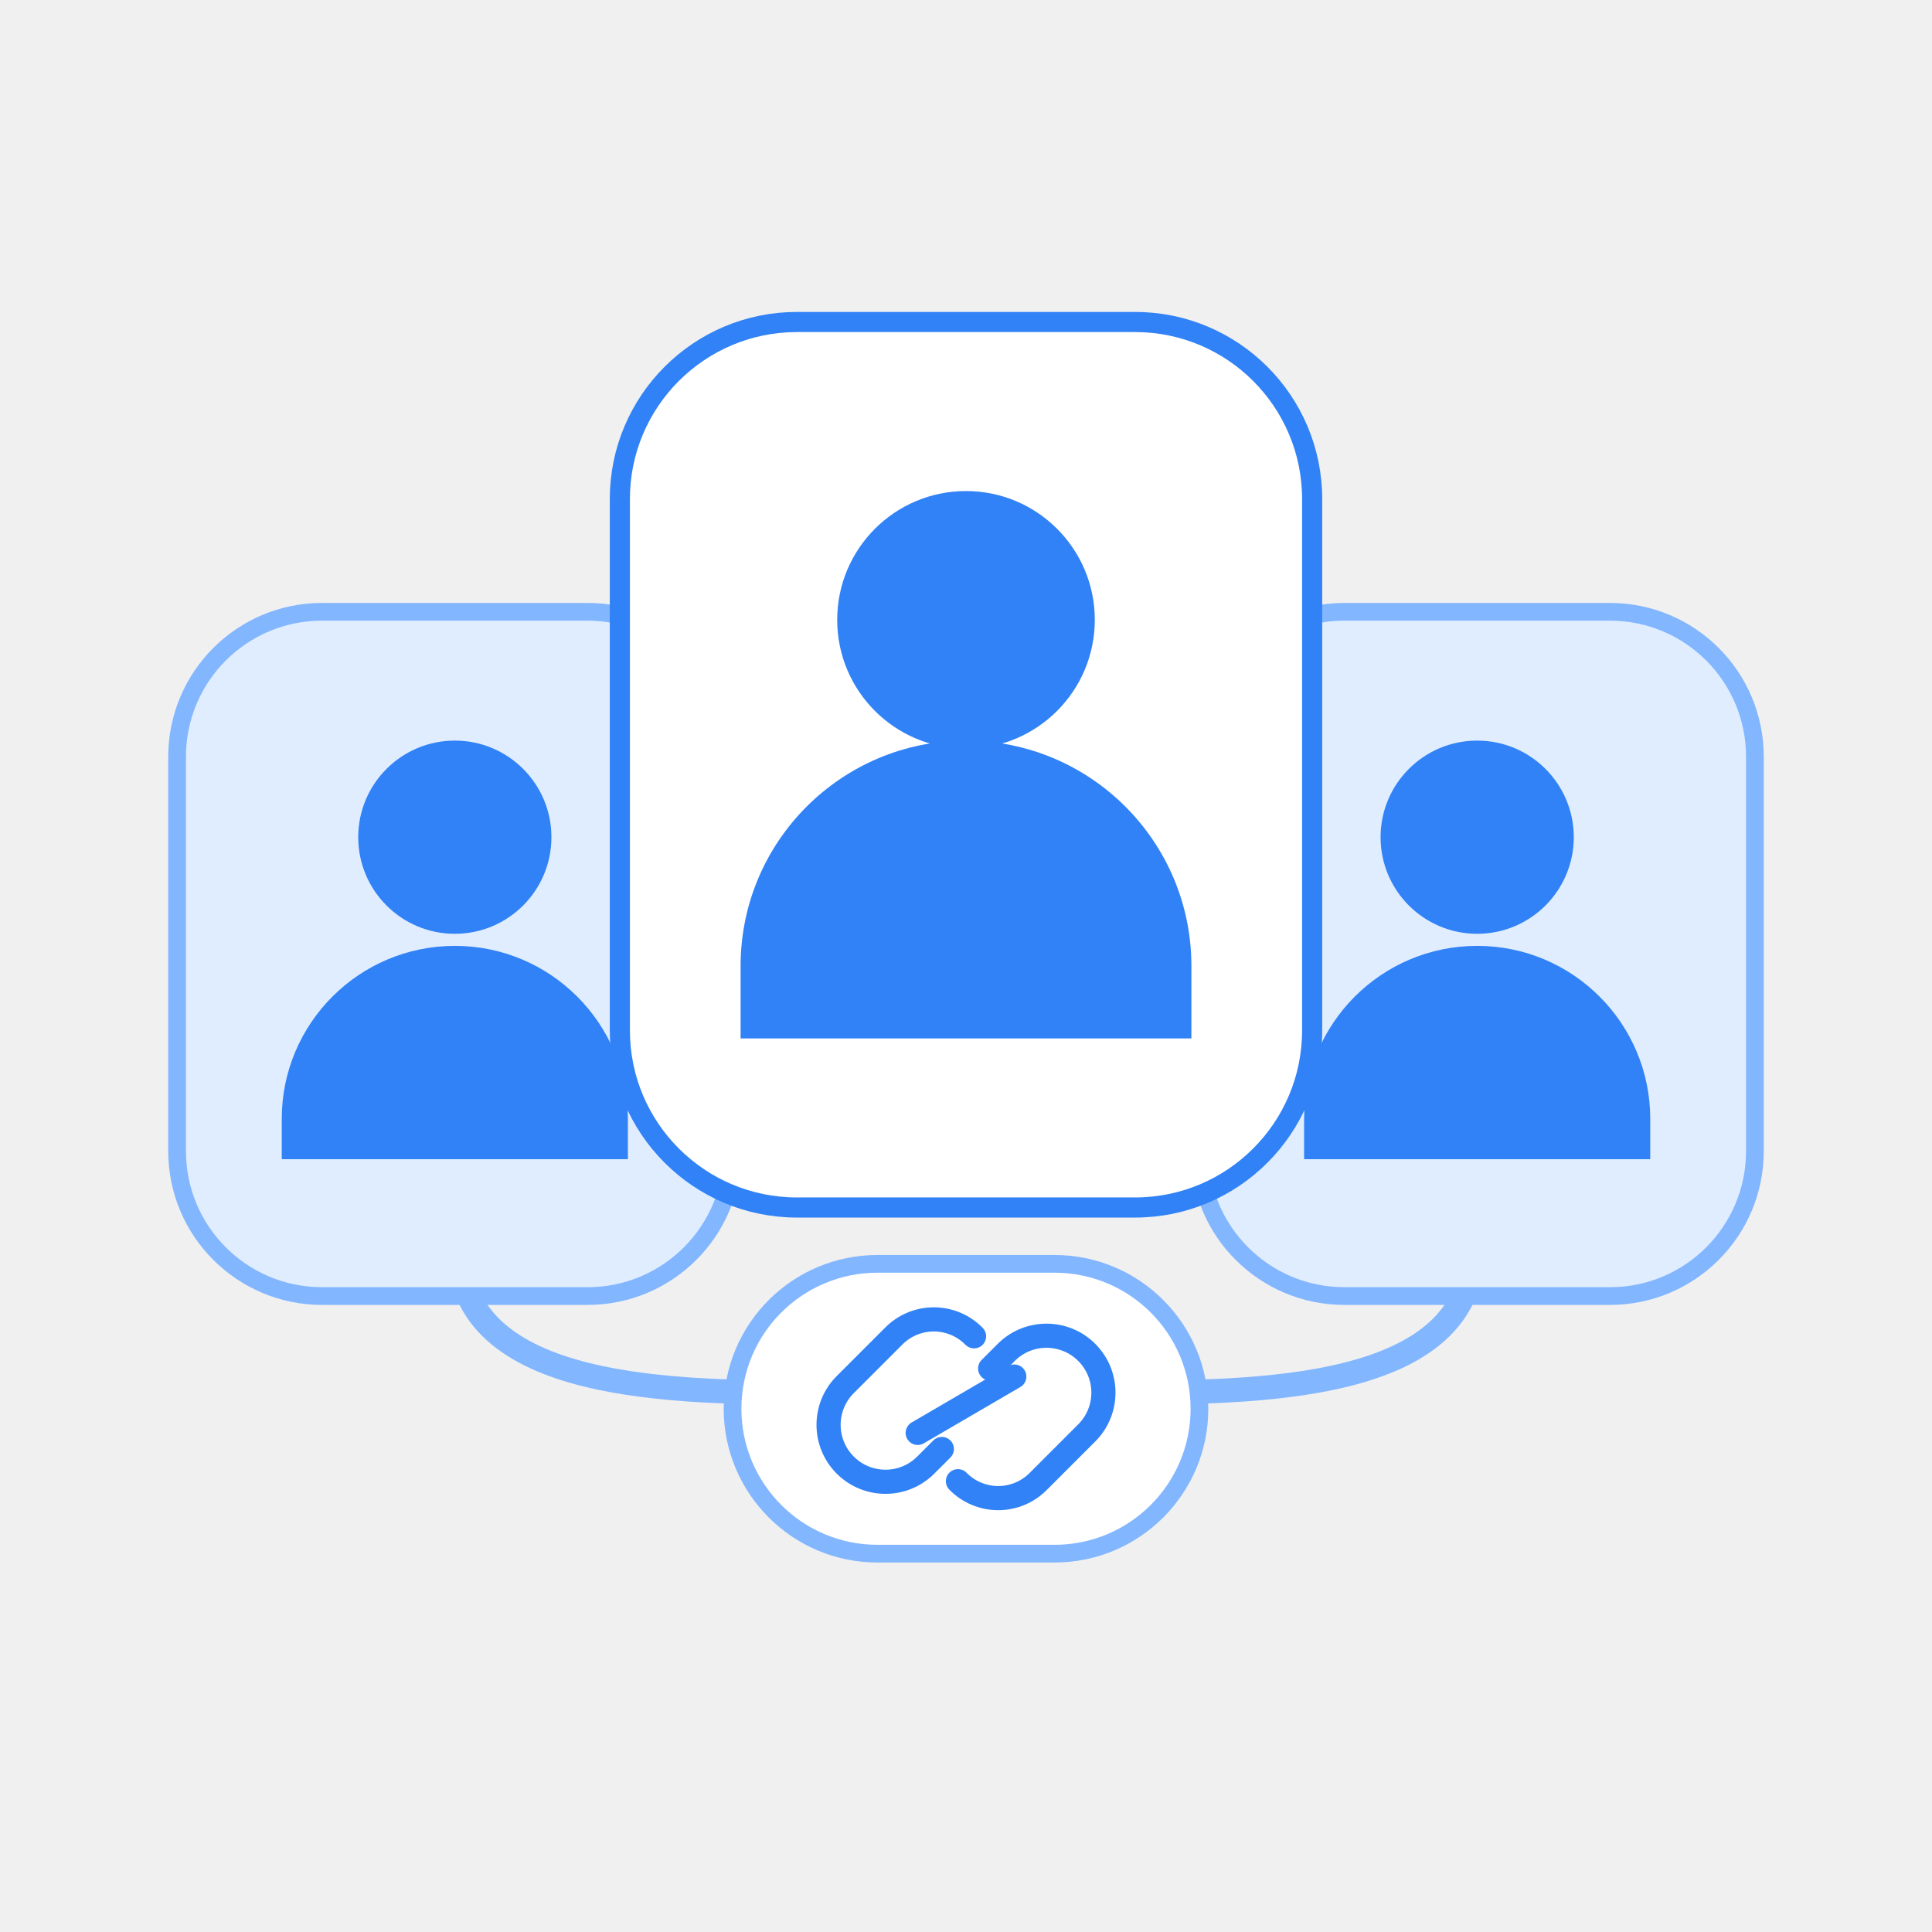
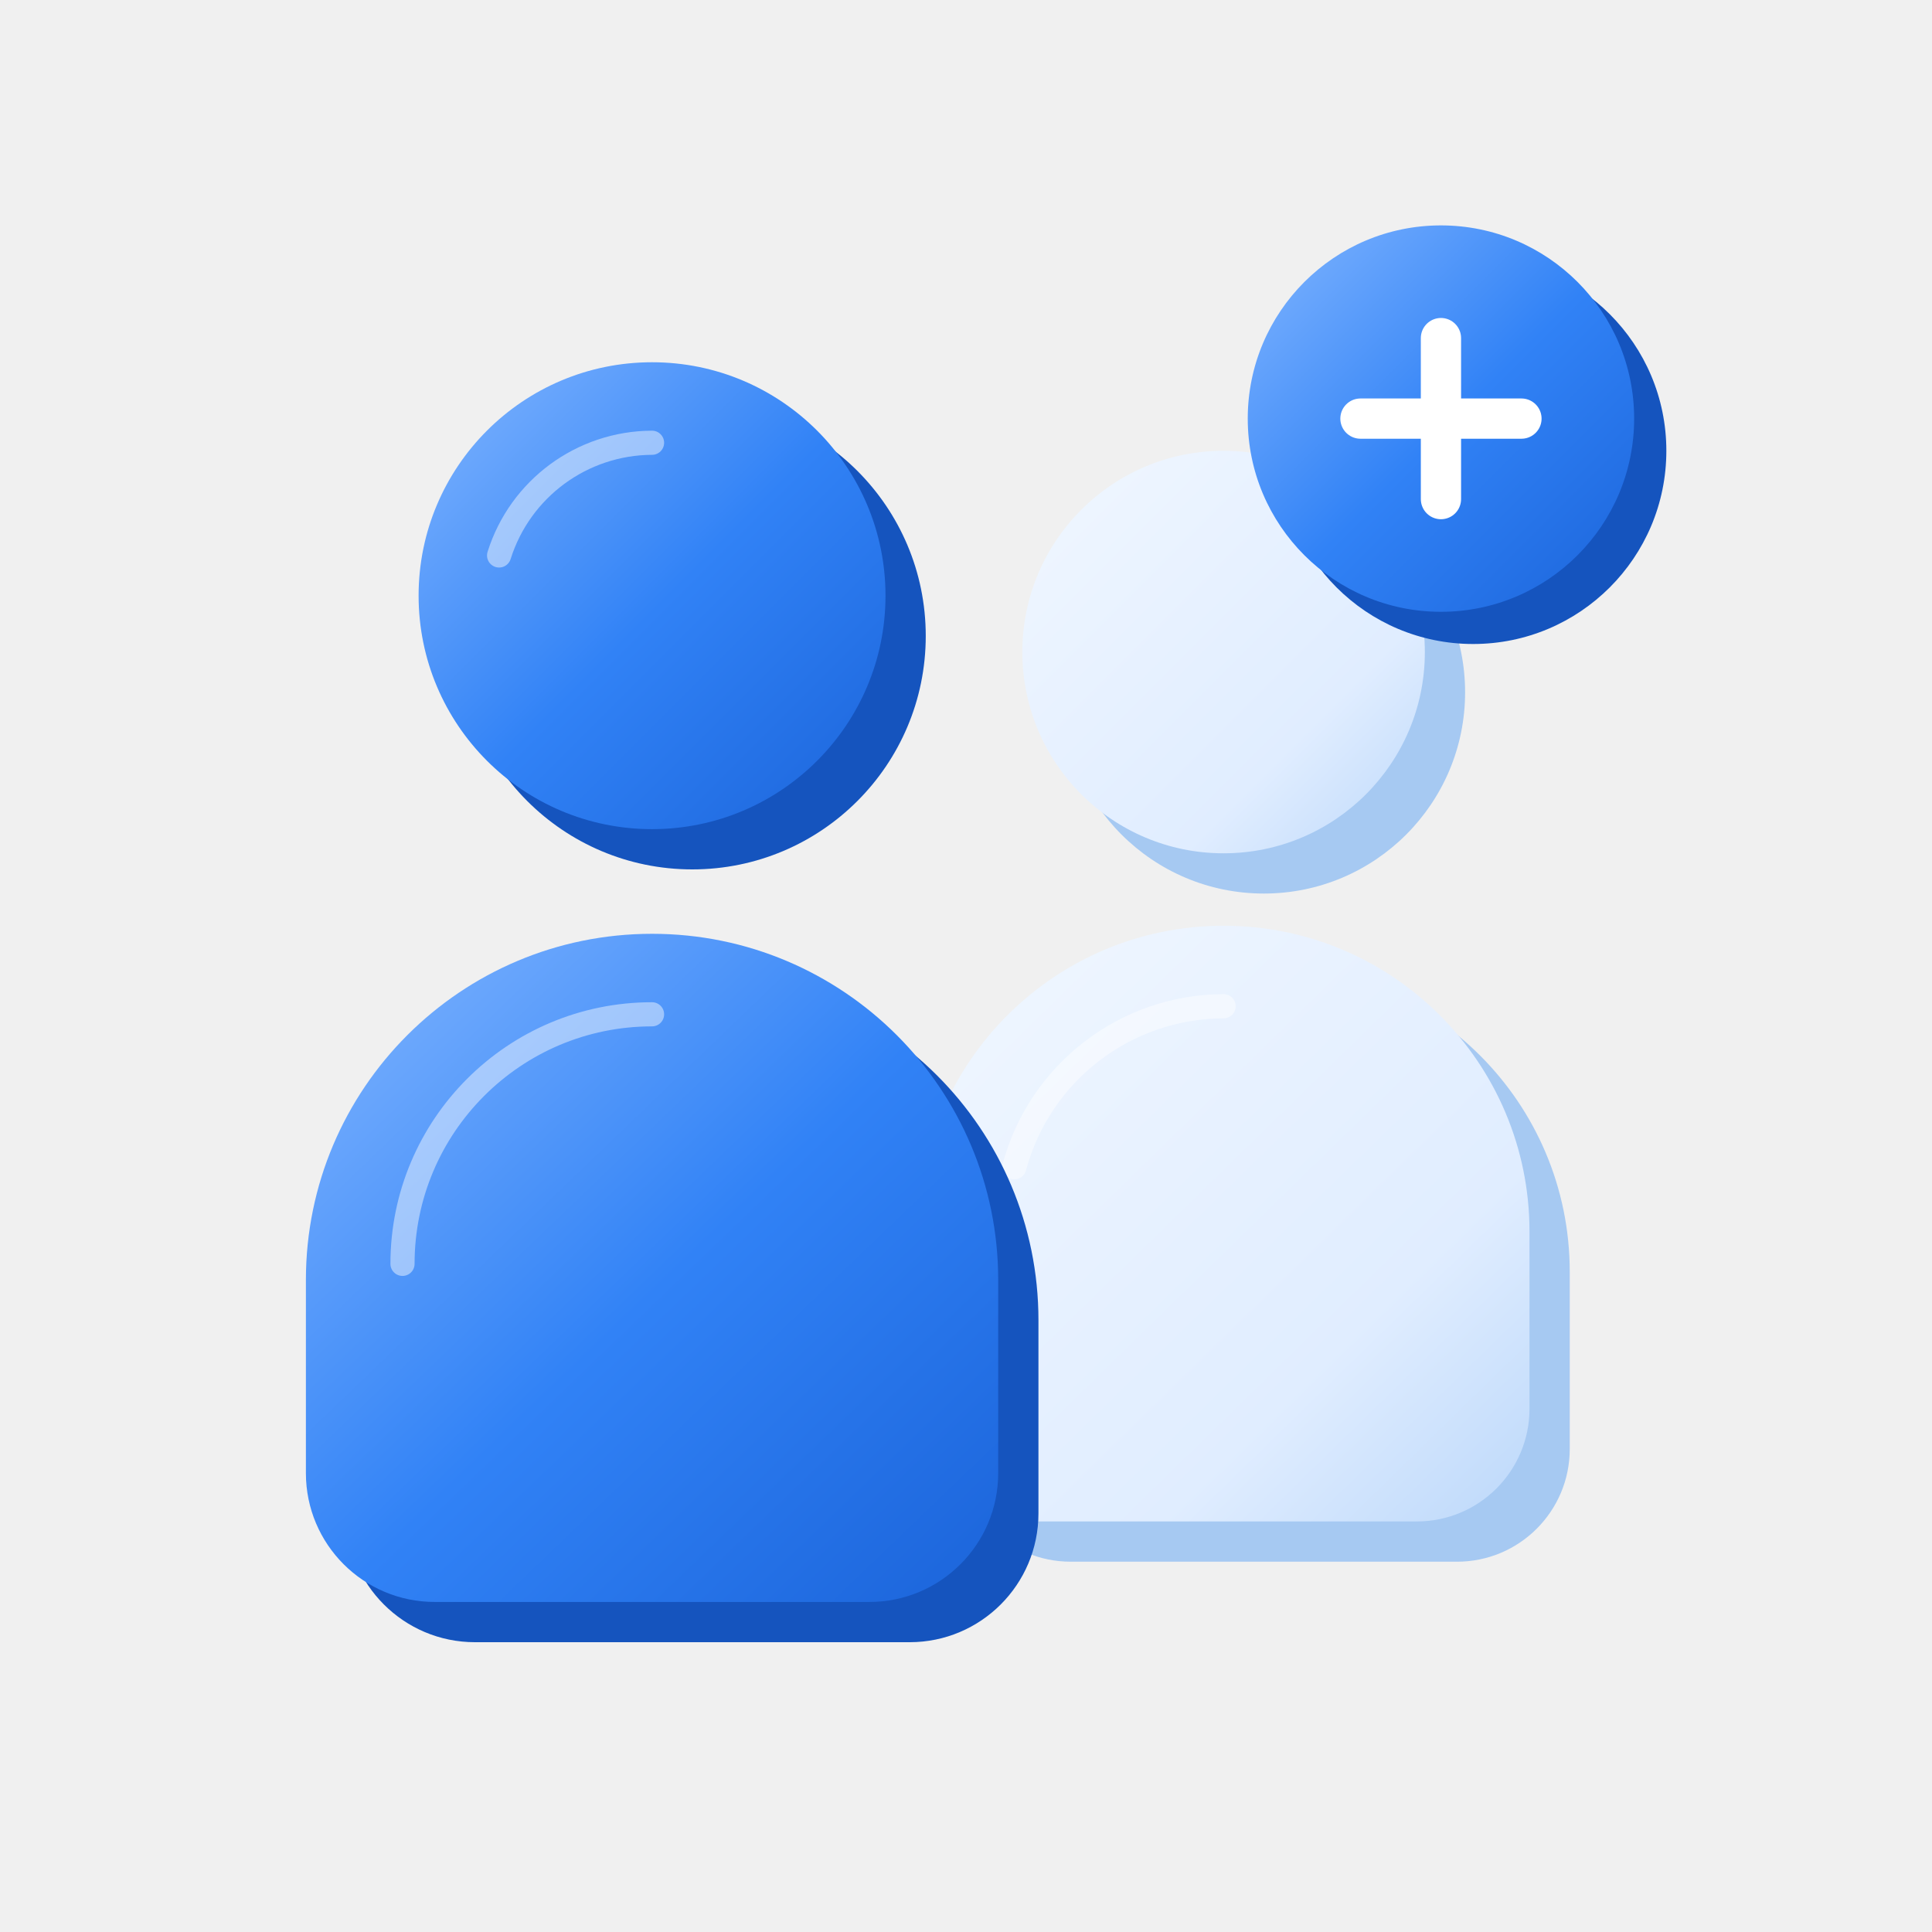
- <svg xmlns="http://www.w3.org/2000/svg" width="240" height="240" viewBox="0 0 240 240">
+ <svg xmlns="http://www.w3.org/2000/svg" width="240" height="240" viewBox="0 0 240 240" fill="none">
+   <defs>
+     <linearGradient id="blue" x1="0" y1="0" x2="1" y2="1">
+       <stop stop-color="#82B6FF" />
+       <stop offset=".52" stop-color="#3182F6" />
+       <stop offset="1" stop-color="#1B64DA" />
+     </linearGradient>
+     <linearGradient id="paper" x1="0" y1="0" x2="1" y2="1">
+       <stop stop-color="#F1F7FF" />
+       <stop offset=".7" stop-color="#E0EDFF" />
+       <stop offset="1" stop-color="#BCD8FA" />
+     </linearGradient>
+   </defs>
  <g stroke-linecap="round" stroke-linejoin="round">
-     <path d="M57 132v23c0 18 27 18 45 18h36c18 0 45 0 45-18v-23" stroke="#82B6FF" stroke-width="3" fill="none" />
-     <rect x="22" y="76" width="69" height="85" rx="18" fill="#E0EDFF" stroke="#82B6FF" stroke-width="2.2" />
-     <circle cx="56.5" cy="104" r="12" fill="#3182F6" />
-     <path d="M35 144v-5a21.5 21.5 0 0 1 43 0v5Z" fill="#3182F6" />
-     <rect x="149" y="76" width="69" height="85" rx="18" fill="#E0EDFF" stroke="#82B6FF" stroke-width="2.2" />
-     <circle cx="183.5" cy="104" r="12" fill="#3182F6" />
-     <path d="M162 144v-5a21.5 21.5 0 0 1 43 0v5Z" fill="#3182F6" />
-     <rect x="77" y="40" width="86" height="110" rx="22" fill="#FFFFFF" stroke="#3182F6" stroke-width="2.5" />
-     <circle cx="120" cy="77" r="16" fill="#3182F6" />
-     <path d="M92 129v-9a28 28 0 0 1 56 0v9Z" fill="#3182F6" />
-     <rect x="91" y="157" width="58" height="36" rx="18" fill="#FFFFFF" stroke="#82B6FF" stroke-width="2.2" />
-     <g stroke="#3182F6" stroke-width="3" fill="none">
-       <path d="m117 180-2 2a7 7 0 0 1-10-10l6-6a7 7 0 0 1 10 0m2 4 2-2a7 7 0 0 1 10 10l-6 6a7 7 0 0 1-10 0" />
-       <path d="m114 178 12-7" />
-     </g>
+     <circle cx="157" cy="86" r="25" fill="#A6C9F2" />
+     <circle cx="152" cy="81" r="25" fill="url(#paper)" />
+     <path d="M119 180v-22a38 38 0 0 1 76 0v22a14 14 0 0 1-14 14h-48a14 14 0 0 1-14-14Z" fill="#A6C9F2" />
+     <path d="M114 175v-22a38 38 0 0 1 76 0v22a14 14 0 0 1-14 14h-48a14 14 0 0 1-14-14Z" fill="url(#paper)" />
+     <path d="M126 145a27 27 0 0 1 26-20" stroke="#FFFFFF" stroke-opacity=".45" stroke-width="3" />
+     <circle cx="86" cy="79" r="29" fill="#1554BE" />
+     <circle cx="81" cy="74" r="29" fill="url(#blue)" />
+     <path d="M62 69a20 20 0 0 1 19-14" stroke="#FFFFFF" stroke-opacity=".45" stroke-width="3" />
+     <path d="M43 188v-24a43 43 0 0 1 86 0v24a16 16 0 0 1-16 16H59a16 16 0 0 1-16-16Z" fill="#1554BE" />
+     <path d="M38 183v-24a43 43 0 0 1 86 0v24a16 16 0 0 1-16 16H54a16 16 0 0 1-16-16Z" fill="url(#blue)" />
+     <path d="M50 157a31 31 0 0 1 31-31" stroke="#FFFFFF" stroke-opacity=".45" stroke-width="3" />
+     <circle cx="183" cy="56" r="24" fill="#1554BE" />
+     <circle cx="179" cy="52" r="24" fill="url(#blue)" />
+     <path d="M169 52h20m-10-10v20" stroke="#FFFFFF" stroke-width="5" />
  </g>
</svg>
